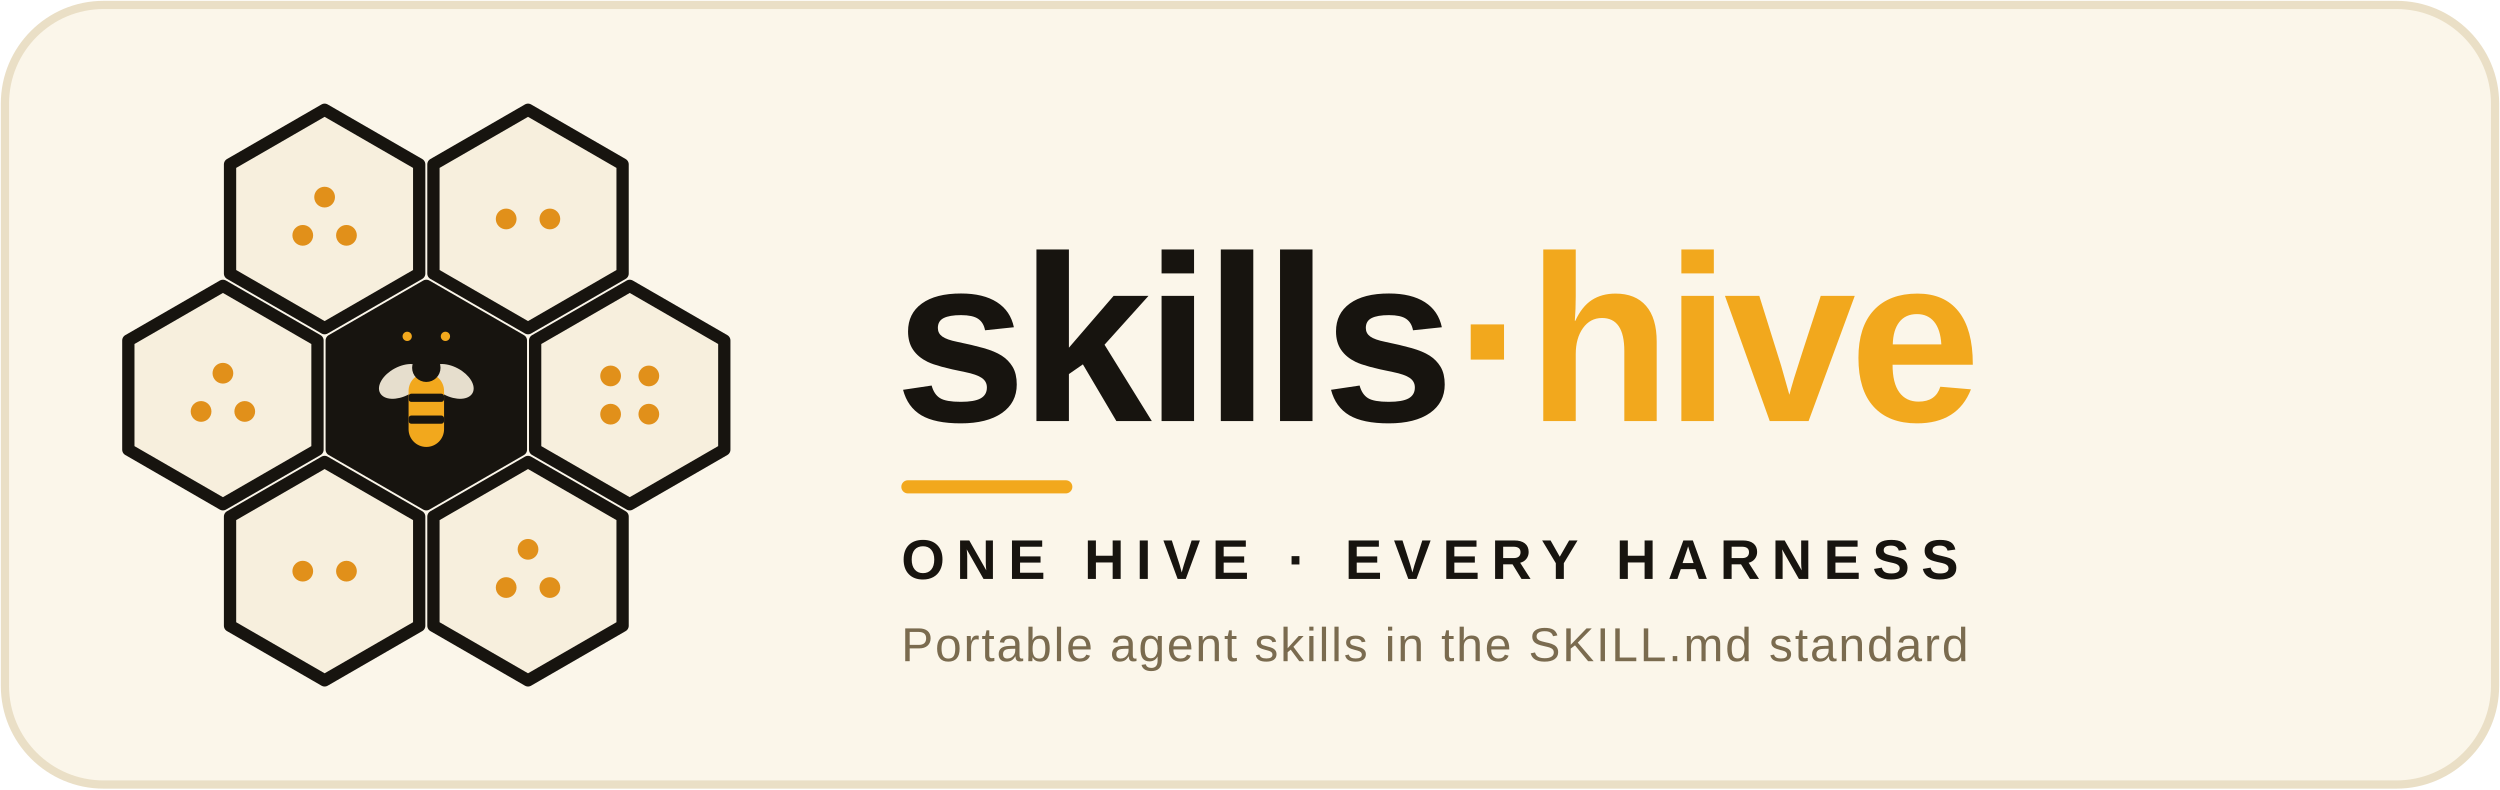
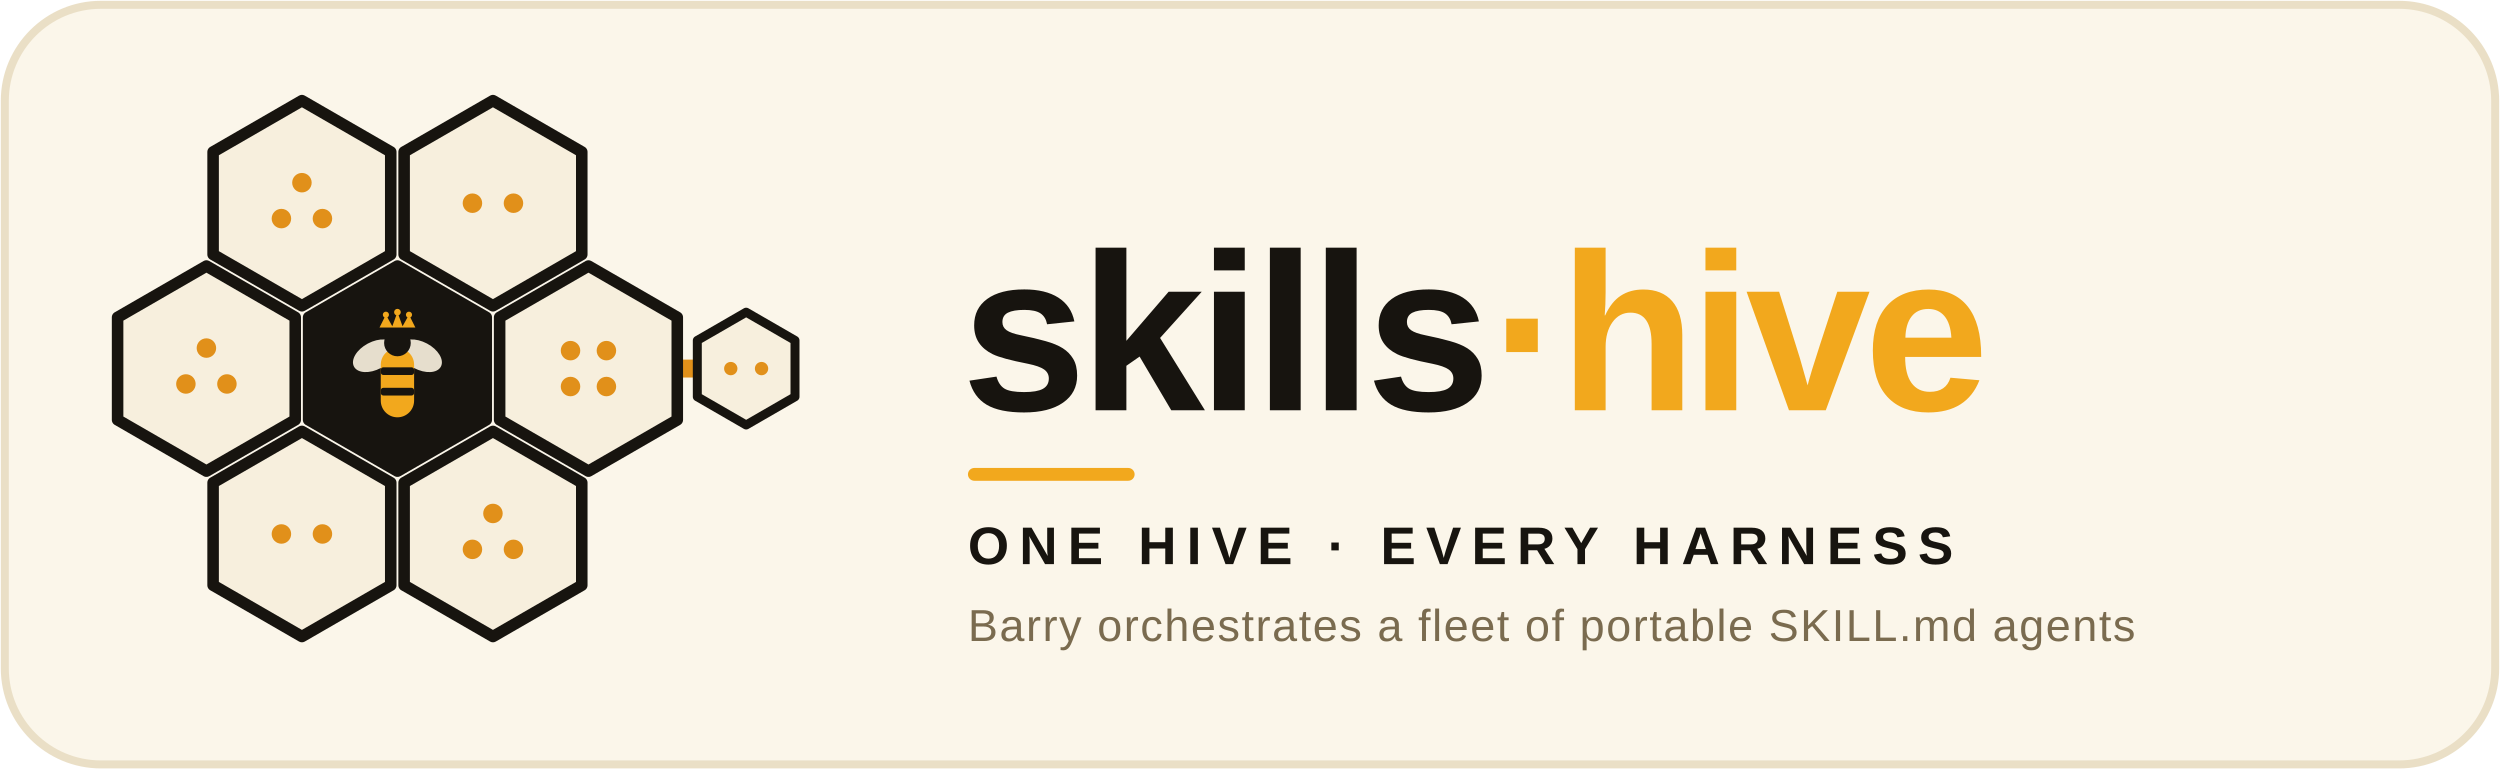
- <svg xmlns="http://www.w3.org/2000/svg" viewBox="0 0 760 240" role="img" aria-label="skills-hive — portable agent skills">
-   <rect x="1.5" y="1.5" width="757" height="237" rx="30" fill="#FBF6EA" stroke="#EADFC6" stroke-width="2.5" />
-   <g transform="translate(30,20.5) scale(0.83)">
+ <svg xmlns="http://www.w3.org/2000/svg" viewBox="0 0 780 240" role="img" aria-label="skills-hive — portable agent skills">
+   <rect x="1.5" y="1.5" width="777" height="237" rx="30" fill="#FBF6EA" stroke="#EADFC6" stroke-width="2.5" />
+   <g transform="translate(24,15) scale(0.8)">
+     <rect x="232.5" y="121.5" width="11" height="7" rx="3" fill="#E1901A" />
    <g fill="#F7EFDD" stroke="#17140F" stroke-width="4.5" stroke-linejoin="round">
-       <polygon transform="translate(82.75,55.5)" points="34.64,20 0,40 -34.64,20 -34.64,-20 0,-40 34.64,-20" />
-       <polygon transform="translate(157.25,55.5)" points="34.64,20 0,40 -34.64,20 -34.64,-20 0,-40 34.64,-20" />
-       <polygon transform="translate(194.5,120)" points="34.64,20 0,40 -34.64,20 -34.64,-20 0,-40 34.64,-20" />
-       <polygon transform="translate(157.25,184.5)" points="34.64,20 0,40 -34.64,20 -34.64,-20 0,-40 34.64,-20" />
-       <polygon transform="translate(82.75,184.5)" points="34.64,20 0,40 -34.64,20 -34.64,-20 0,-40 34.64,-20" />
-       <polygon transform="translate(45.5,120)" points="34.64,20 0,40 -34.64,20 -34.64,-20 0,-40 34.64,-20" />
+       <polygon transform="translate(87.75,60.5)" points="34.64,20 0,40 -34.64,20 -34.64,-20 0,-40 34.64,-20" />
+       <polygon transform="translate(162.25,60.5)" points="34.64,20 0,40 -34.64,20 -34.64,-20 0,-40 34.64,-20" />
+       <polygon transform="translate(199.5,125)" points="34.64,20 0,40 -34.64,20 -34.64,-20 0,-40 34.64,-20" />
+       <polygon transform="translate(162.25,189.5)" points="34.64,20 0,40 -34.64,20 -34.64,-20 0,-40 34.64,-20" />
+       <polygon transform="translate(87.75,189.5)" points="34.64,20 0,40 -34.64,20 -34.64,-20 0,-40 34.64,-20" />
+       <polygon transform="translate(50.5,125)" points="34.64,20 0,40 -34.64,20 -34.64,-20 0,-40 34.64,-20" />
    </g>
-     <polygon transform="translate(120,120)" points="34.64,20 0,40 -34.64,20 -34.64,-20 0,-40 34.64,-20" fill="#17140F" stroke="#17140F" stroke-width="4.5" stroke-linejoin="round" />
+     <polygon transform="translate(261,125)" points="19.05,11 0,22 -19.05,11 -19.05,-11 0,-22 19.05,-11" fill="#F7EFDD" stroke="#17140F" stroke-width="3.5" stroke-linejoin="round" />
+     <polygon transform="translate(125,125)" points="34.64,20 0,40 -34.64,20 -34.64,-20 0,-40 34.64,-20" fill="#17140F" stroke="#17140F" stroke-width="4.5" stroke-linejoin="round" />
    <g fill="#E1901A">
-       <circle cx="82.75" cy="47.5" r="3.8" />
-       <circle cx="74.75" cy="61.5" r="3.8" />
-       <circle cx="90.75" cy="61.5" r="3.8" />
-       <circle cx="149.25" cy="55.5" r="3.8" />
-       <circle cx="165.25" cy="55.5" r="3.8" />
-       <circle cx="187.5" cy="113" r="3.8" />
-       <circle cx="201.5" cy="113" r="3.8" />
-       <circle cx="187.5" cy="127" r="3.8" />
-       <circle cx="201.5" cy="127" r="3.8" />
-       <circle cx="157.25" cy="176.5" r="3.8" />
-       <circle cx="149.25" cy="190.5" r="3.8" />
-       <circle cx="165.25" cy="190.5" r="3.8" />
-       <circle cx="74.75" cy="184.5" r="3.8" />
-       <circle cx="90.75" cy="184.5" r="3.8" />
-       <circle cx="45.5" cy="112" r="3.8" />
-       <circle cx="37.5" cy="126" r="3.8" />
-       <circle cx="53.5" cy="126" r="3.8" />
+       <circle cx="87.75" cy="52.5" r="3.8" />
+       <circle cx="79.75" cy="66.5" r="3.8" />
+       <circle cx="95.75" cy="66.5" r="3.8" />
+       <circle cx="154.25" cy="60.5" r="3.8" />
+       <circle cx="170.25" cy="60.5" r="3.8" />
+       <circle cx="192.5" cy="118" r="3.8" />
+       <circle cx="206.5" cy="118" r="3.8" />
+       <circle cx="192.5" cy="132" r="3.8" />
+       <circle cx="206.5" cy="132" r="3.8" />
+       <circle cx="162.25" cy="181.5" r="3.8" />
+       <circle cx="154.25" cy="195.5" r="3.8" />
+       <circle cx="170.25" cy="195.5" r="3.8" />
+       <circle cx="79.75" cy="189.5" r="3.8" />
+       <circle cx="95.75" cy="189.5" r="3.8" />
+       <circle cx="50.5" cy="117" r="3.8" />
+       <circle cx="42.5" cy="131" r="3.8" />
+       <circle cx="58.5" cy="131" r="3.8" />
+       <circle cx="255" cy="125" r="2.6" />
+       <circle cx="267" cy="125" r="2.6" />
    </g>
    <g>
-       <ellipse cx="111" cy="115" rx="9" ry="5.4" fill="#F7EFDD" opacity="0.92" transform="rotate(-28 111 115)" />
-       <ellipse cx="129" cy="115" rx="9" ry="5.4" fill="#F7EFDD" opacity="0.92" transform="rotate(28 129 115)" />
-       <rect x="113.5" y="112" width="13" height="27" rx="6.5" fill="#F2A81D" />
-       <rect x="113.5" y="119.5" width="13" height="3" rx="1" fill="#17140F" />
-       <rect x="113.5" y="127.5" width="13" height="3" rx="1" fill="#17140F" />
-       <circle cx="120" cy="110" r="5.2" fill="#17140F" />
-       <path d="M117.5,106 Q114.5,101 113,98.5" stroke="#17140F" stroke-width="1.6" fill="none" stroke-linecap="round" />
-       <path d="M122.5,106 Q125.5,101 127,98.5" stroke="#17140F" stroke-width="1.6" fill="none" stroke-linecap="round" />
-       <circle cx="113" cy="98.5" r="1.7" fill="#F2A81D" />
-       <circle cx="127" cy="98.5" r="1.7" fill="#F2A81D" />
+       <ellipse cx="116" cy="120" rx="9" ry="5.4" fill="#F7EFDD" opacity="0.92" transform="rotate(-28 116 120)" />
+       <ellipse cx="134" cy="120" rx="9" ry="5.4" fill="#F7EFDD" opacity="0.92" transform="rotate(28 134 120)" />
+       <rect x="118.5" y="117" width="13" height="27" rx="6.5" fill="#F2A81D" />
+       <rect x="118.5" y="124.5" width="13" height="3" rx="1" fill="#17140F" />
+       <rect x="118.5" y="132.5" width="13" height="3" rx="1" fill="#17140F" />
+       <circle cx="125" cy="115" r="5.2" fill="#17140F" />
+       <path d="M118,109 L120.5,104 L123,108.5 L125,103 L127,108.5 L129.5,104 L132,109 Z" fill="#F2A81D" />
+       <circle cx="120.5" cy="104" r="1.2" fill="#F2A81D" />
+       <circle cx="125" cy="103" r="1.3" fill="#F2A81D" />
+       <circle cx="129.5" cy="104" r="1.2" fill="#F2A81D" />
    </g>
  </g>
  <g font-family="'Poppins','Futura','Century Gothic','Trebuchet MS','Helvetica Neue',Arial,sans-serif">
-     <text x="272" y="128" font-size="72" font-weight="800" letter-spacing="-2" fill="#17140F">skills<tspan fill="#F2A81D">·hive</tspan>
+     <text x="300" y="128" font-size="70" font-weight="800" letter-spacing="-2" fill="#17140F">skills<tspan fill="#F2A81D">·hive</tspan>
    </text>
-     <rect x="274" y="146" width="52" height="4" rx="2" fill="#F2A81D" />
-     <text x="274" y="176" font-size="17" font-weight="700" letter-spacing="3.5" fill="#17140F">ONE HIVE · EVERY HARNESS</text>
-     <text x="274" y="201" font-size="14.5" font-weight="500" letter-spacing="0.6" fill="#7A6B4F">Portable agent skills in the SKILL.md standard</text>
+     <rect x="302" y="146" width="52" height="4" rx="2" fill="#F2A81D" />
+     <text x="302" y="176" font-size="16.5" font-weight="700" letter-spacing="3.2" fill="#17140F">ONE HIVE · EVERY HARNESS</text>
+     <text x="302" y="200" font-size="14" font-weight="500" letter-spacing="0.5" fill="#7A6B4F">Barry orchestrates a fleet of portable SKILL.md agents</text>
  </g>
</svg>
